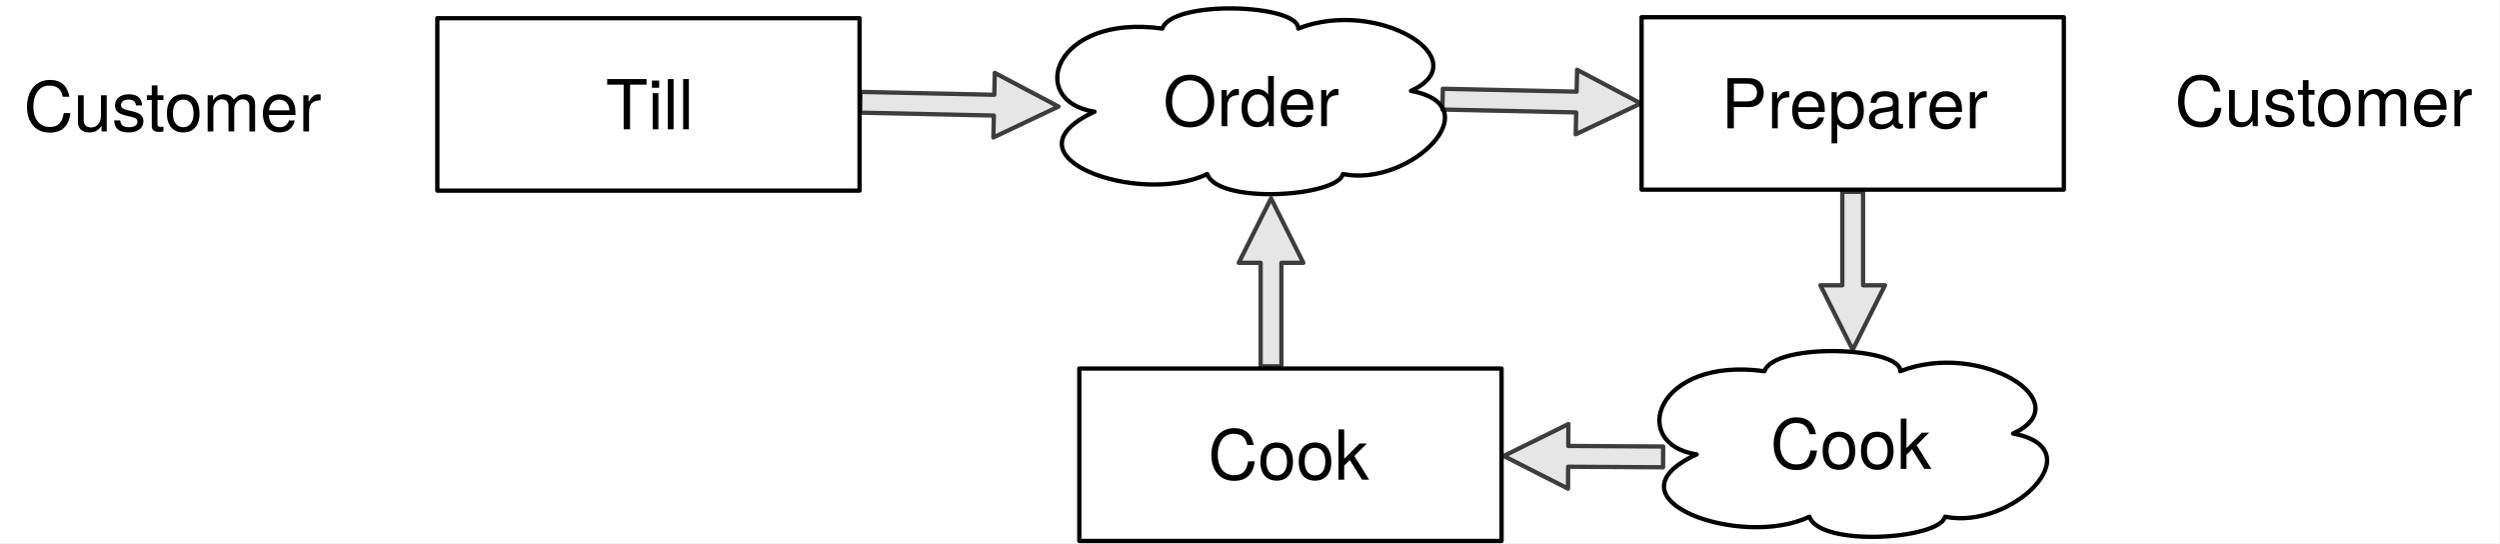
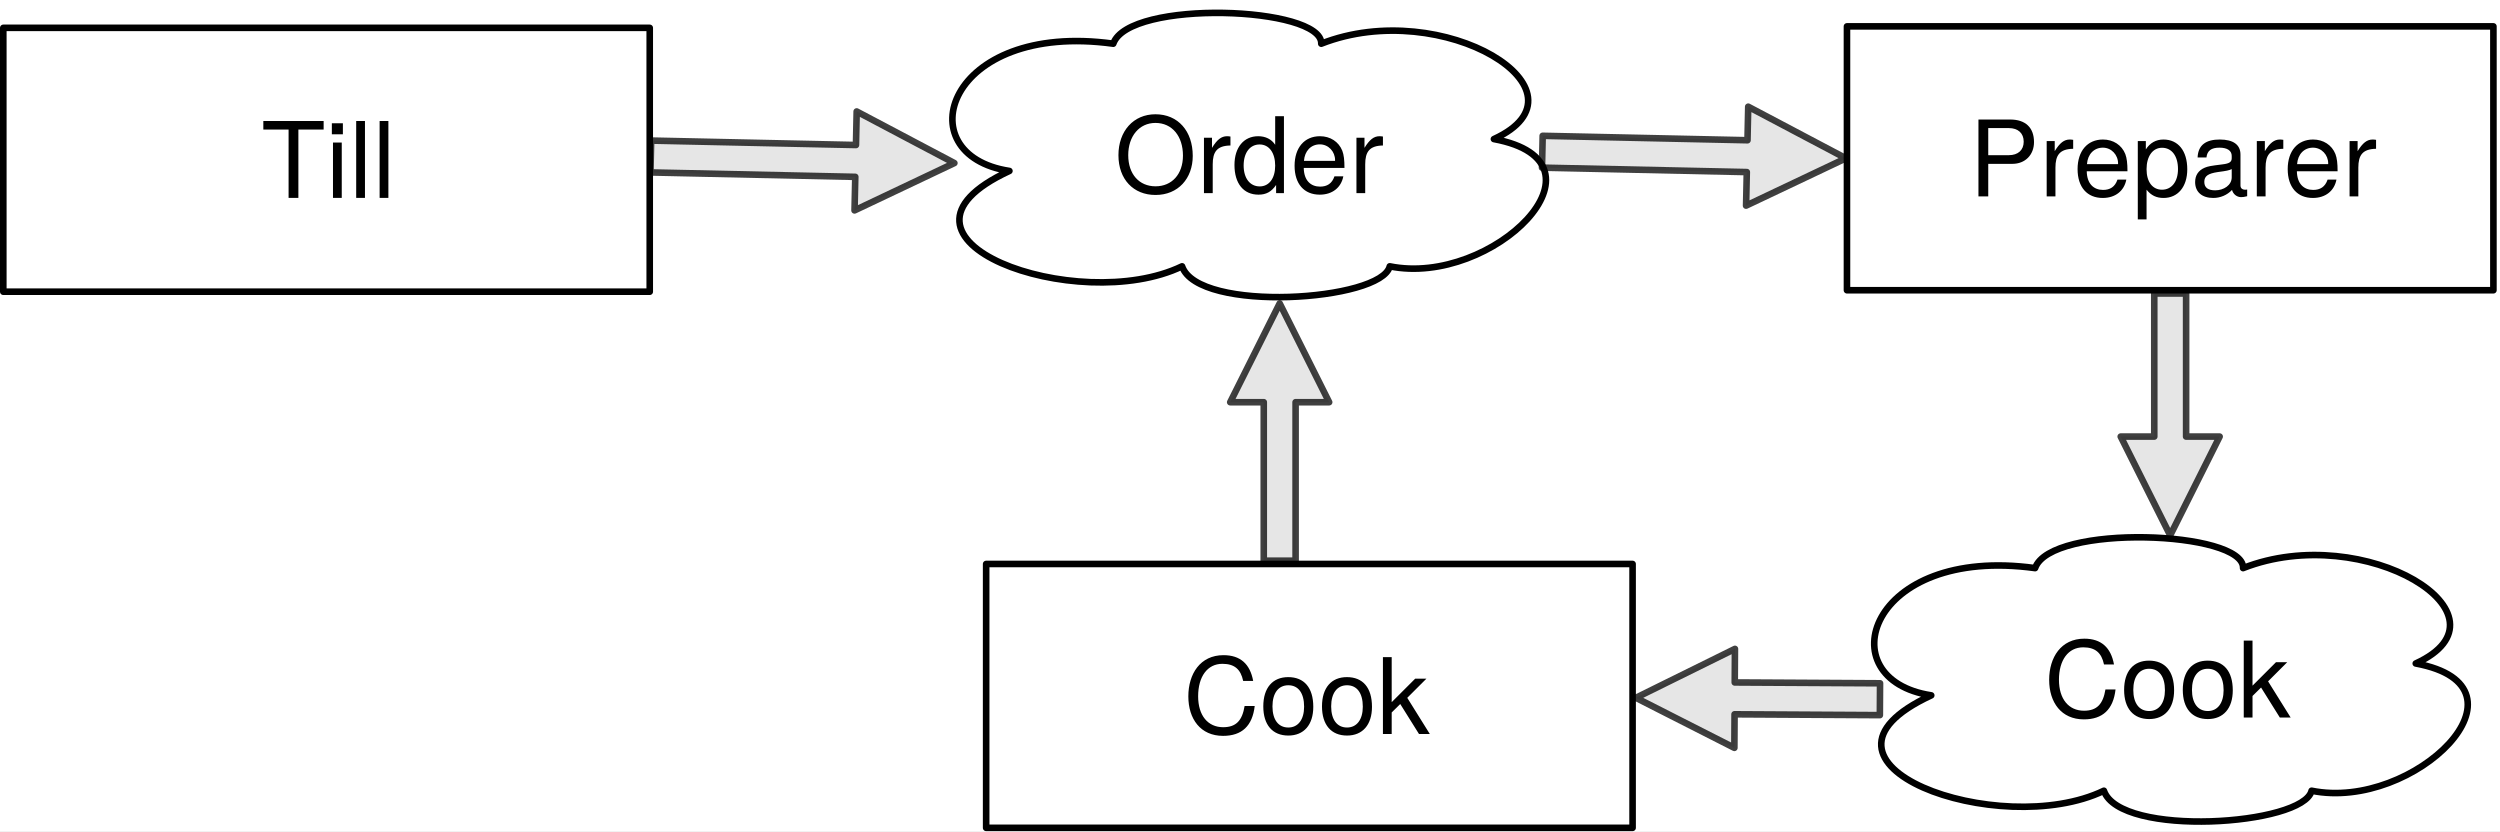
- <svg xmlns="http://www.w3.org/2000/svg" version="1.1" viewBox="118 239 580 126" width="580" height="126">
+ <svg xmlns="http://www.w3.org/2000/svg" version="1.1" viewBox="219 239 379 126" width="379" height="126">
  <defs />
-   <g id="Canvas_1" fill="none" fill-opacity="1" stroke="none" stroke-opacity="1" stroke-dasharray="none">
-     <rect fill="white" x="118" y="239" width="580" height="126" />
+   <g id="Canvas_1" stroke-opacity="1" stroke="none" stroke-dasharray="none" fill="none" fill-opacity="1">
+     <rect fill="white" x="219" y="239" width="379" height="126" />
    <g id="Canvas_1_Layer_1">
-       <g id="Graphic_2">
-         <text transform="translate(123.5 254.495)" fill="black">
-           <tspan font-family="Helvetica Neue" font-size="16" fill="black" x="7958079e-19" y="15">Customer</tspan>
-         </text>
-       </g>
      <g id="Graphic_5">
        <rect x="219.5" y="243.224" width="98" height="40" fill="white" />
        <rect x="219.5" y="243.224" width="98" height="40" stroke="black" stroke-linecap="round" stroke-linejoin="round" stroke-width="1" />
        <text transform="translate(224.5 254)" fill="black">
          <tspan font-family="Helvetica Neue" font-size="16" fill="black" x="34.08" y="15">Till</tspan>
        </text>
      </g>
      <g id="Graphic_7">
        <path d="M 372.026 264.917 C 356.188 262.5 362.504 242.153 387.77 245.625 C 390.114 238.857 419.495 239.956 419.303 245.625 C 437.726 238.374 461.27 252.832 445.478 260.083 C 464.428 263.598 445.239 282.539 429.688 279.375 C 428.443 284.649 400.641 286.494 398.201 279.375 C 382.458 286.978 349.632 275.288 372.026 264.917 Z" fill="white" />
        <path d="M 372.026 264.917 C 356.188 262.5 362.504 242.153 387.77 245.625 C 390.114 238.857 419.495 239.956 419.303 245.625 C 437.726 238.374 461.27 252.832 445.478 260.083 C 464.428 263.598 445.239 282.539 429.688 279.375 C 428.443 284.649 400.641 286.494 398.201 279.375 C 382.458 286.978 349.632 275.288 372.026 264.917 Z" stroke="black" stroke-linecap="round" stroke-linejoin="round" stroke-width="1" />
        <text transform="translate(378.95 253.276)" fill="black">
          <tspan font-family="Helvetica Neue" font-size="16" fill="black" x="8.996" y="15">Order</tspan>
-         </text>
-       </g>
-       <g id="Graphic_9">
-         <text transform="translate(622.76 253.276)" fill="black">
-           <tspan font-family="Helvetica Neue" font-size="16" fill="black" x="7958079e-19" y="15">Customer</tspan>
        </text>
      </g>
      <g id="Graphic_12">
        <rect x="499" y="243" width="98" height="40" fill="white" />
        <rect x="499" y="243" width="98" height="40" stroke="black" stroke-linecap="round" stroke-linejoin="round" stroke-width="1" />
        <text transform="translate(504 253.776)" fill="black">
          <tspan font-family="Helvetica Neue" font-size="16" fill="black" x="13.48" y="15">Preparer</tspan>
        </text>
      </g>
      <g id="Graphic_22">
        <path d="M 452.766 264.416 L 452.87 259.589 L 483.92 260.26 L 484.03 255.176 L 498.838 262.997 L 483.705 270.172 L 483.815 265.087 Z" fill="black" fill-opacity=".1" />
        <path d="M 452.766 264.416 L 452.87 259.589 L 483.92 260.26 L 484.03 255.176 L 498.838 262.997 L 483.705 270.172 L 483.815 265.087 Z" stroke="black" stroke-opacity=".75" stroke-linecap="round" stroke-linejoin="round" stroke-width="1" />
      </g>
      <g id="Graphic_51">
        <path d="M 317.61 265.14 L 317.714 260.313 L 348.764 260.984 L 348.873 255.9 L 363.682 263.721 L 348.549 270.896 L 348.659 265.811 Z" fill="black" fill-opacity=".1" />
        <path d="M 317.61 265.14 L 317.714 260.313 L 348.764 260.984 L 348.873 255.9 L 363.682 263.721 L 348.549 270.896 L 348.659 265.811 Z" stroke="black" stroke-opacity=".75" stroke-linecap="round" stroke-linejoin="round" stroke-width="1" />
      </g>
      <g id="Graphic_52">
        <path d="M 511.776 344.417 C 495.938 342 502.254 321.653 527.52 325.125 C 529.864 318.357 559.245 319.456 559.053 325.125 C 577.476 317.874 601.02 332.332 585.228 339.583 C 604.178 343.098 584.989 362.039 569.438 358.875 C 568.193 364.149 540.391 365.994 537.951 358.875 C 522.208 366.478 489.382 354.788 511.776 344.417 Z" fill="white" />
        <path d="M 511.776 344.417 C 495.938 342 502.254 321.653 527.52 325.125 C 529.864 318.357 559.245 319.456 559.053 325.125 C 577.476 317.874 601.02 332.332 585.228 339.583 C 604.178 343.098 584.989 362.039 569.438 358.875 C 568.193 364.149 540.391 365.994 537.951 358.875 C 522.208 366.478 489.382 354.788 511.776 344.417 Z" stroke="black" stroke-linecap="round" stroke-linejoin="round" stroke-width="1" />
        <text transform="translate(518.7 332.776)" fill="black">
          <tspan font-family="Helvetica Neue" font-size="16" fill="black" x="10.188" y="15">Cook</tspan>
        </text>
      </g>
      <g id="Graphic_53">
        <path d="M 545.586 283.5 L 550.414 283.5 L 550.414 305.185 L 555.5 305.185 L 548 320.159 L 540.5 305.185 L 545.586 305.185 Z" fill="black" fill-opacity=".1" />
        <path d="M 545.586 283.5 L 550.414 283.5 L 550.414 305.185 L 555.5 305.185 L 548 320.159 L 540.5 305.185 L 545.586 305.185 Z" stroke="black" stroke-opacity=".75" stroke-linecap="round" stroke-linejoin="round" stroke-width="1" />
      </g>
      <g id="Graphic_54">
        <rect x="368.5" y="324.5" width="98" height="40" fill="white" />
        <rect x="368.5" y="324.5" width="98" height="40" stroke="black" stroke-linecap="round" stroke-linejoin="round" stroke-width="1" />
        <text transform="translate(373.5 335.276)" fill="black">
          <tspan font-family="Helvetica Neue" font-size="16" fill="black" x="24.888" y="15">Cook</tspan>
        </text>
      </g>
      <g id="Graphic_55">
        <path d="M 504.014 342.586 L 503.986 347.414 L 481.96 347.287 L 481.93 352.373 L 467 344.786 L 482.017 337.373 L 481.988 342.459 Z" fill="black" fill-opacity=".1" />
        <path d="M 504.014 342.586 L 503.986 347.414 L 481.96 347.287 L 481.93 352.373 L 467 344.786 L 482.017 337.373 L 481.988 342.459 Z" stroke="black" stroke-opacity=".75" stroke-linecap="round" stroke-linejoin="round" stroke-width="1" />
      </g>
      <g id="Graphic_56">
        <path d="M 415.414 324 L 410.586 324 L 410.586 299.974 L 405.5 299.974 L 413 285 L 420.5 299.974 L 415.414 299.974 Z" fill="black" fill-opacity=".1" />
        <path d="M 415.414 324 L 410.586 324 L 410.586 299.974 L 405.5 299.974 L 413 285 L 420.5 299.974 L 415.414 299.974 Z" stroke="black" stroke-opacity=".75" stroke-linecap="round" stroke-linejoin="round" stroke-width="1" />
      </g>
    </g>
  </g>
</svg>
